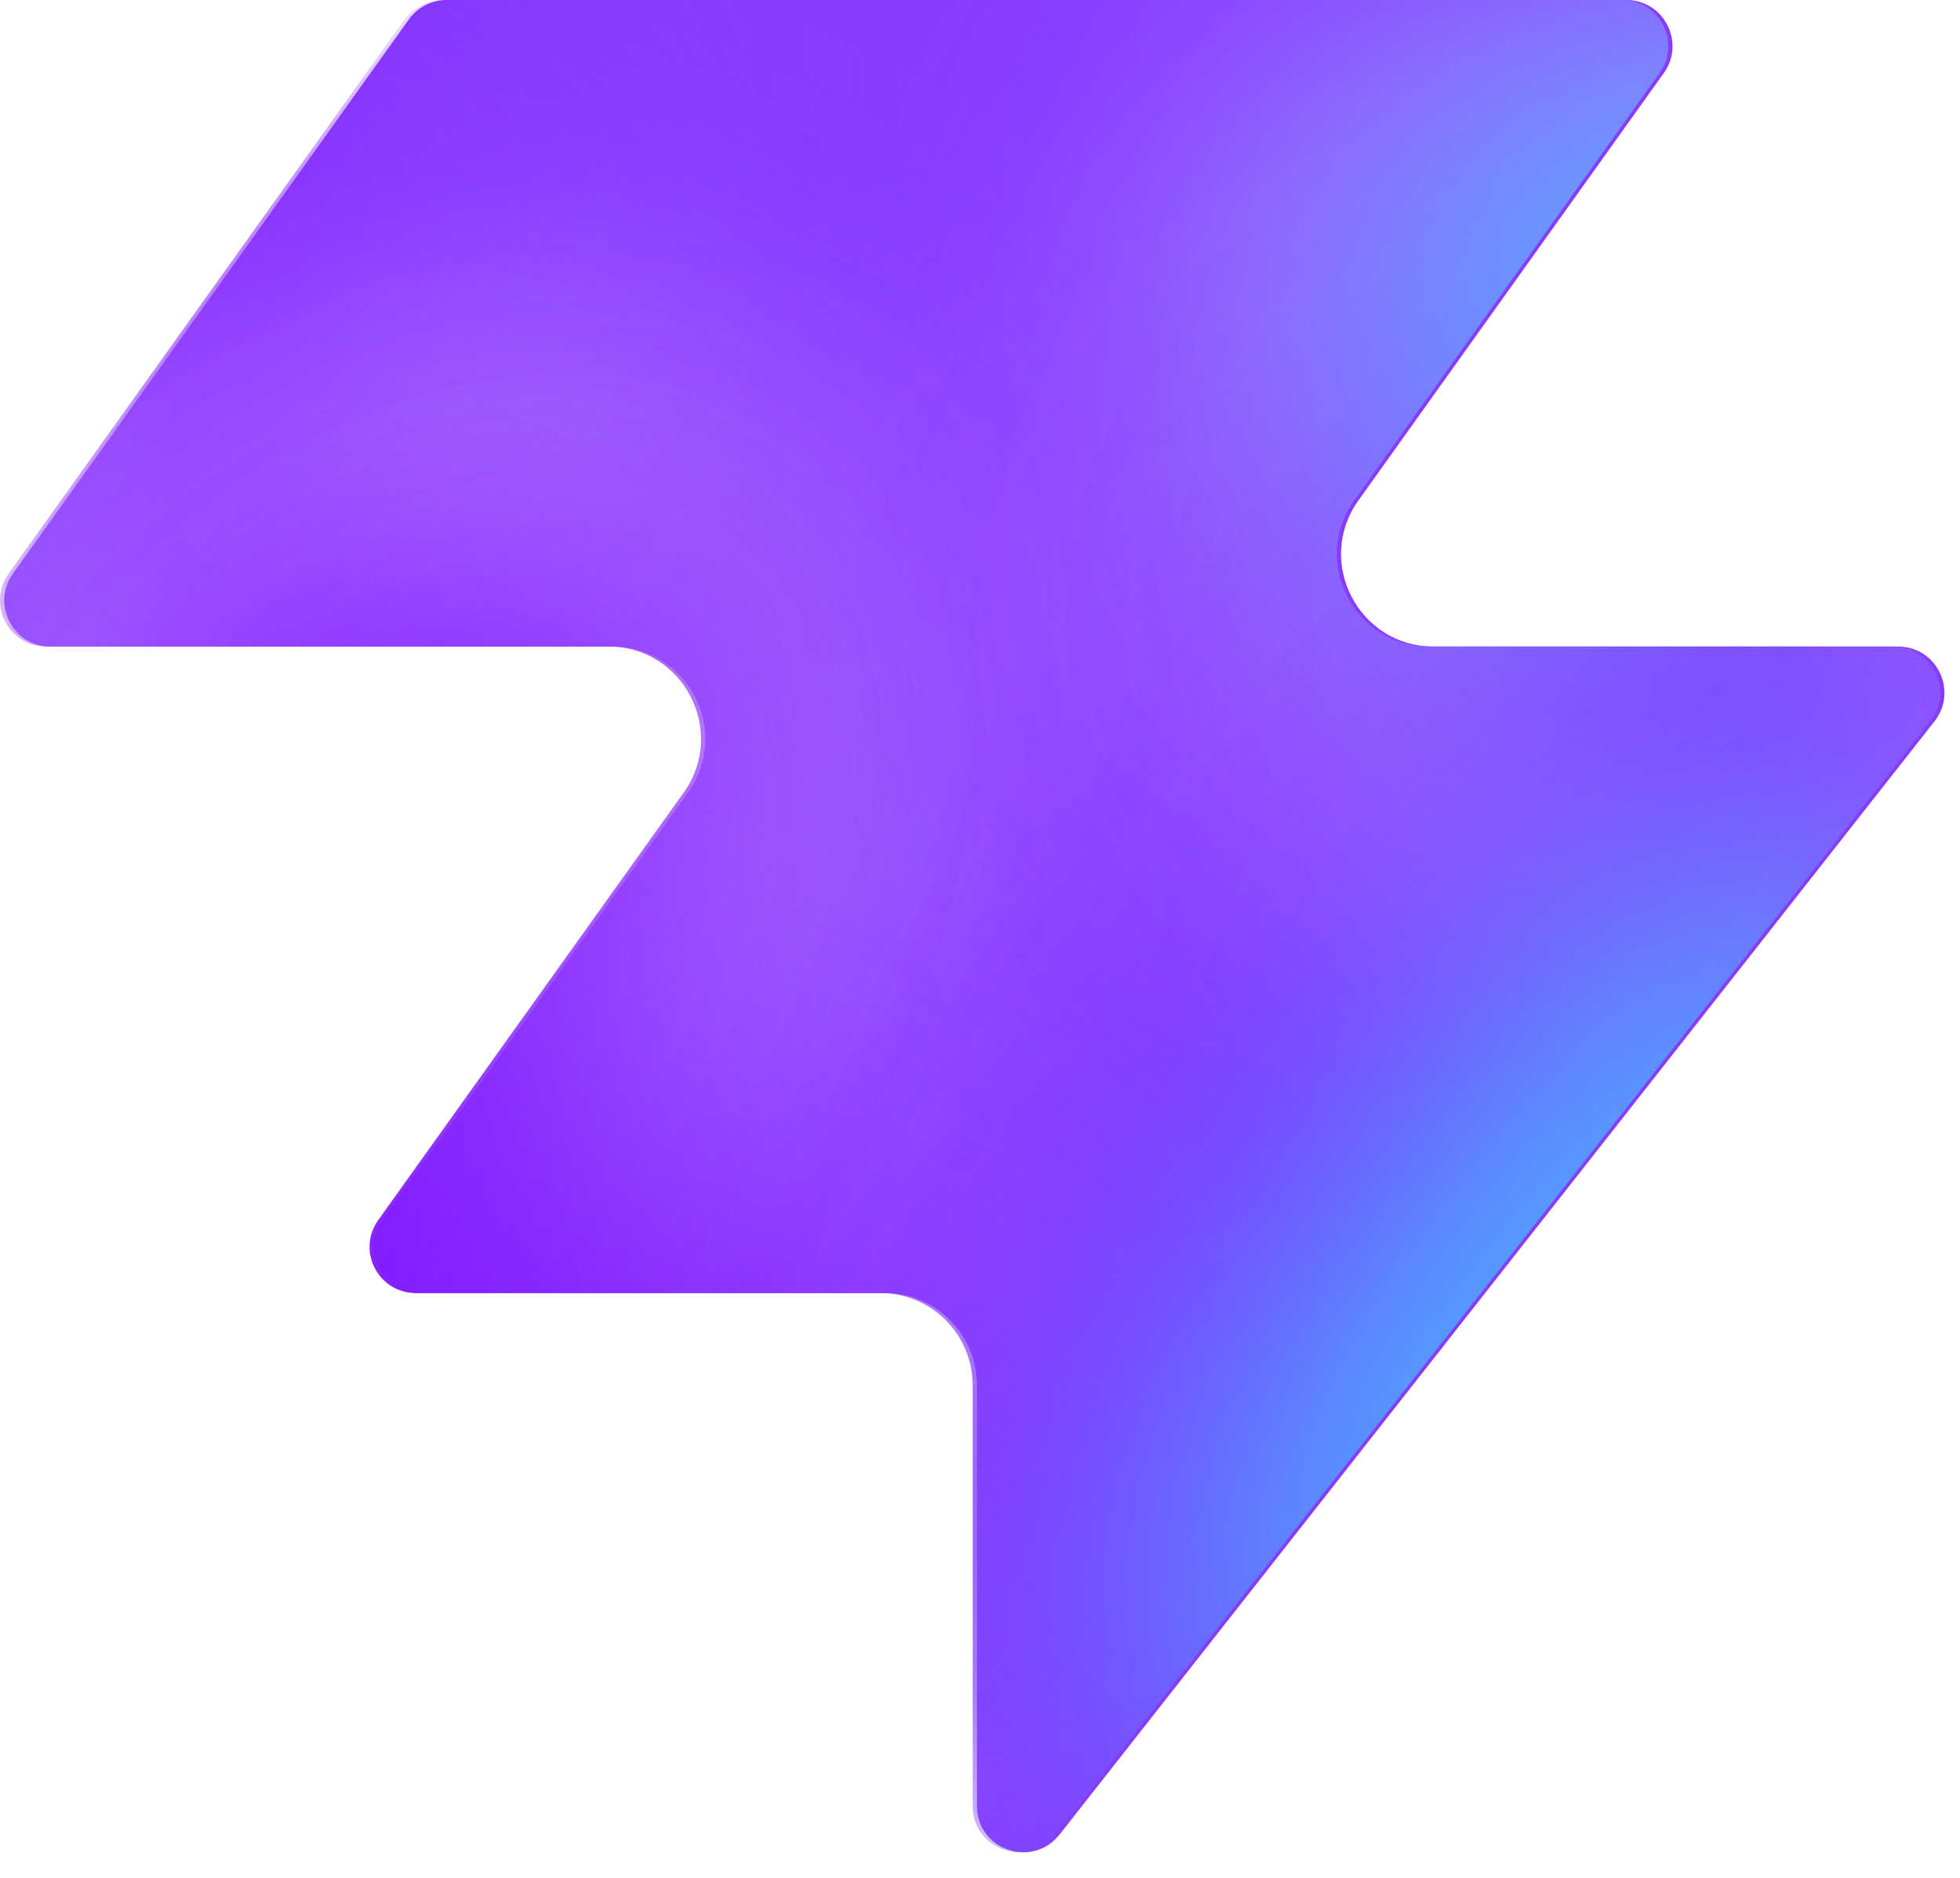
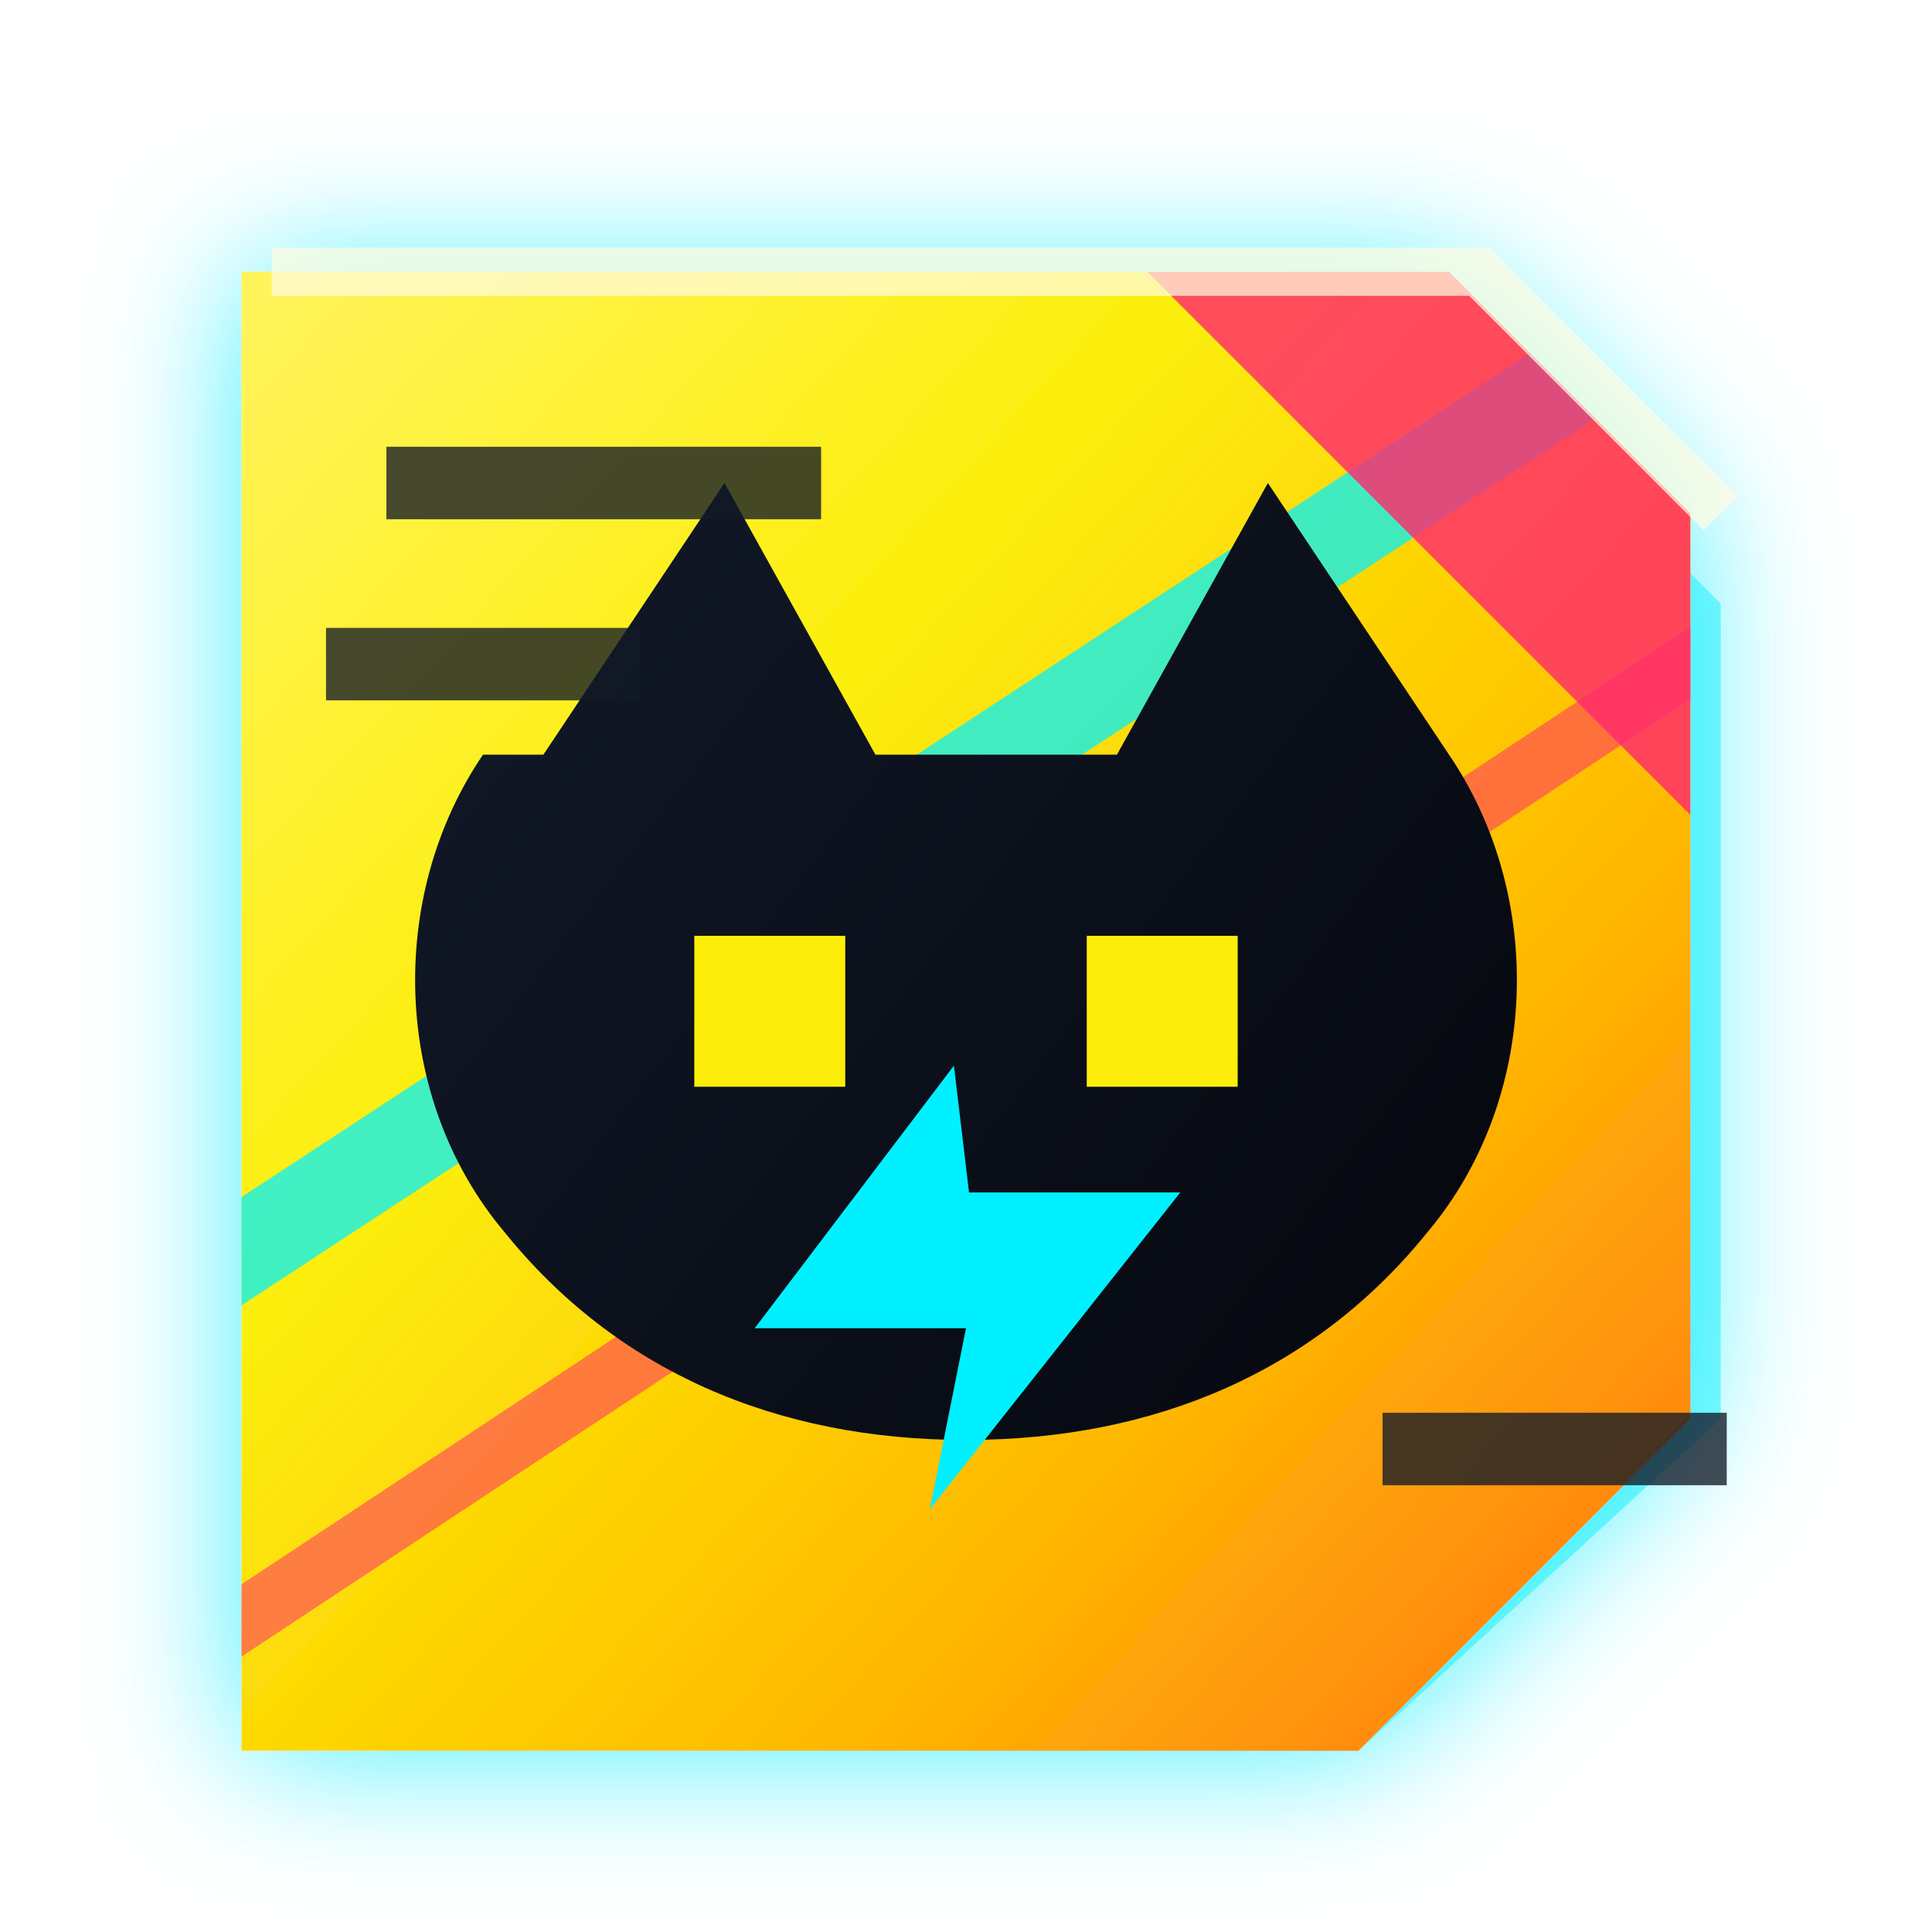
- <svg xmlns="http://www.w3.org/2000/svg" width="48" height="46" fill="none" viewBox="0 0 48 46">
-   <path fill="#863bff" d="M25.946 44.938c-.664.845-2.021.375-2.021-.698V33.937a2.26 2.26 0 0 0-2.262-2.262H10.287c-.92 0-1.456-1.04-.92-1.788l7.48-10.471c1.07-1.497 0-3.578-1.842-3.578H1.237c-.92 0-1.456-1.04-.92-1.788L10.013.474c.214-.297.556-.474.92-.474h28.894c.92 0 1.456 1.04.92 1.788l-7.48 10.471c-1.07 1.498 0 3.579 1.842 3.579h11.377c.943 0 1.473 1.088.89 1.83L25.947 44.94z" style="fill:#863bff;fill:color(display-p3 .525 .23 1);fill-opacity:1" />
-   <mask id="a" width="48" height="46" x="0" y="0" maskUnits="userSpaceOnUse" style="mask-type:alpha">
-     <path fill="#000" d="M25.842 44.938c-.664.844-2.021.375-2.021-.698V33.937a2.26 2.26 0 0 0-2.262-2.262H10.183c-.92 0-1.456-1.04-.92-1.788l7.48-10.471c1.07-1.498 0-3.579-1.842-3.579H1.133c-.92 0-1.456-1.04-.92-1.787L9.91.473c.214-.297.556-.474.92-.474h28.894c.92 0 1.456 1.04.92 1.788l-7.48 10.471c-1.07 1.498 0 3.578 1.842 3.578h11.377c.943 0 1.473 1.088.89 1.832L25.843 44.94z" style="fill:#000;fill-opacity:1" />
-   </mask>
-   <g mask="url(#a)">
-     <g filter="url(#b)">
-       <ellipse cx="5.508" cy="14.704" fill="#ede6ff" rx="5.508" ry="14.704" style="fill:#ede6ff;fill:color(display-p3 .927 .903 1);fill-opacity:1" transform="matrix(.00324 1 1 -.00324 -4.47 31.516)" />
-     </g>
-     <g filter="url(#c)">
-       <ellipse cx="10.399" cy="29.851" fill="#ede6ff" rx="10.399" ry="29.851" style="fill:#ede6ff;fill:color(display-p3 .927 .903 1);fill-opacity:1" transform="matrix(.00324 1 1 -.00324 -39.328 7.883)" />
-     </g>
-     <g filter="url(#d)">
-       <ellipse cx="5.508" cy="30.487" fill="#7e14ff" rx="5.508" ry="30.487" style="fill:#7e14ff;fill:color(display-p3 .492 .077 1);fill-opacity:1" transform="rotate(89.814 -25.913 -14.639)scale(1 -1)" />
-     </g>
-     <g filter="url(#e)">
-       <ellipse cx="5.508" cy="30.599" fill="#7e14ff" rx="5.508" ry="30.599" style="fill:#7e14ff;fill:color(display-p3 .492 .077 1);fill-opacity:1" transform="rotate(89.814 -32.644 -3.334)scale(1 -1)" />
-     </g>
-     <g filter="url(#f)">
-       <ellipse cx="5.508" cy="30.599" fill="#7e14ff" rx="5.508" ry="30.599" style="fill:#7e14ff;fill:color(display-p3 .492 .077 1);fill-opacity:1" transform="matrix(.00324 1 1 -.00324 -34.34 30.47)" />
-     </g>
-     <g filter="url(#g)">
-       <ellipse cx="14.072" cy="22.078" fill="#ede6ff" rx="14.072" ry="22.078" style="fill:#ede6ff;fill:color(display-p3 .927 .903 1);fill-opacity:1" transform="rotate(93.35 24.506 48.493)scale(-1 1)" />
-     </g>
-     <g filter="url(#h)">
-       <ellipse cx="3.47" cy="21.501" fill="#7e14ff" rx="3.47" ry="21.501" style="fill:#7e14ff;fill:color(display-p3 .492 .077 1);fill-opacity:1" transform="rotate(89.009 28.708 47.59)scale(-1 1)" />
-     </g>
-     <g filter="url(#i)">
-       <ellipse cx="3.47" cy="21.501" fill="#7e14ff" rx="3.47" ry="21.501" style="fill:#7e14ff;fill:color(display-p3 .492 .077 1);fill-opacity:1" transform="rotate(89.009 28.708 47.59)scale(-1 1)" />
-     </g>
-     <g filter="url(#j)">
-       <ellipse cx=".387" cy="8.972" fill="#7e14ff" rx="4.407" ry="29.108" style="fill:#7e14ff;fill:color(display-p3 .492 .077 1);fill-opacity:1" transform="rotate(39.51 .387 8.972)" />
-     </g>
-     <g filter="url(#k)">
-       <ellipse cx="47.523" cy="-6.092" fill="#7e14ff" rx="4.407" ry="29.108" style="fill:#7e14ff;fill:color(display-p3 .492 .077 1);fill-opacity:1" transform="rotate(37.892 47.523 -6.092)" />
-     </g>
-     <g filter="url(#l)">
-       <ellipse cx="41.412" cy="6.333" fill="#47bfff" rx="5.971" ry="9.665" style="fill:#47bfff;fill:color(display-p3 .28 .748 1);fill-opacity:1" transform="rotate(37.892 41.412 6.333)" />
-     </g>
-     <g filter="url(#m)">
-       <ellipse cx="-1.879" cy="38.332" fill="#7e14ff" rx="4.407" ry="29.108" style="fill:#7e14ff;fill:color(display-p3 .492 .077 1);fill-opacity:1" transform="rotate(37.892 -1.88 38.332)" />
-     </g>
-     <g filter="url(#n)">
-       <ellipse cx="-1.879" cy="38.332" fill="#7e14ff" rx="4.407" ry="29.108" style="fill:#7e14ff;fill:color(display-p3 .492 .077 1);fill-opacity:1" transform="rotate(37.892 -1.88 38.332)" />
-     </g>
-     <g filter="url(#o)">
-       <ellipse cx="35.651" cy="29.907" fill="#7e14ff" rx="4.407" ry="29.108" style="fill:#7e14ff;fill:color(display-p3 .492 .077 1);fill-opacity:1" transform="rotate(37.892 35.651 29.907)" />
-     </g>
-     <g filter="url(#p)">
-       <ellipse cx="38.418" cy="32.4" fill="#47bfff" rx="5.971" ry="15.297" style="fill:#47bfff;fill:color(display-p3 .28 .748 1);fill-opacity:1" transform="rotate(37.892 38.418 32.4)" />
-     </g>
+ <svg xmlns="http://www.w3.org/2000/svg" width="64" height="64" viewBox="0 0 64 64" role="img" aria-labelledby="title desc">
+   <defs>
+     <linearGradient id="shell" x1="8" y1="10" x2="56" y2="54" gradientUnits="userSpaceOnUse">
+       <stop offset="0" stop-color="#fff45c" />
+       <stop offset="0.36" stop-color="#fcee0a" />
+       <stop offset="0.72" stop-color="#ffb800" />
+       <stop offset="1" stop-color="#ff7a18" />
+     </linearGradient>
+     <linearGradient id="cut" x1="16" y1="20" x2="50" y2="46" gradientUnits="userSpaceOnUse">
+       <stop offset="0" stop-color="#111827" />
+       <stop offset="1" stop-color="#05070d" />
+     </linearGradient>
+     <filter id="glow" x="-24%" y="-24%" width="148%" height="148%">
+       <feGaussianBlur stdDeviation="2.4" result="blur" />
+       <feColorMatrix in="blur" type="matrix" values="0 0 0 0 0 0 0 0 0 .84 0 0 0 0 1 0 0 0 .75 0" result="cyan" />
+       <feMerge>
+         <feMergeNode in="cyan" />
+         <feMergeNode in="SourceGraphic" />
+       </feMerge>
+     </filter>
+     <clipPath id="frameClip">
+       <path d="M8 9h40l8 8v30L45 58H8V9Z" />
+     </clipPath>
+   </defs>
+   <path d="M11 12h38l6 6v27L43 56H11V12Z" fill="#00f0ff" opacity=".45" transform="translate(2 2)" />
+   <path d="M8 9h40l8 8v30L45 58H8V9Z" fill="url(#shell)" filter="url(#glow)" />
+   <g clip-path="url(#frameClip)">
+     <path d="M-2 48 56 10" stroke="#00f0ff" stroke-width="3" opacity=".74" />
+     <path d="M6 55 62 18" stroke="#ff2a6d" stroke-width="2" opacity=".54" />
+     <path d="M38 9h18v18L38 9Z" fill="#ff2a6d" opacity=".82" />
  </g>
-   <defs>
-     <filter id="b" width="60.045" height="41.654" x="-19.77" y="16.149" color-interpolation-filters="sRGB" filterUnits="userSpaceOnUse">
-       <feFlood flood-opacity="0" result="BackgroundImageFix" />
-       <feBlend in="SourceGraphic" in2="BackgroundImageFix" result="shape" />
-       <feGaussianBlur result="effect1_foregroundBlur_2002_17158" stdDeviation="7.659" />
-     </filter>
-     <filter id="c" width="90.34" height="51.437" x="-54.613" y="-7.533" color-interpolation-filters="sRGB" filterUnits="userSpaceOnUse">
-       <feFlood flood-opacity="0" result="BackgroundImageFix" />
-       <feBlend in="SourceGraphic" in2="BackgroundImageFix" result="shape" />
-       <feGaussianBlur result="effect1_foregroundBlur_2002_17158" stdDeviation="7.659" />
-     </filter>
-     <filter id="d" width="79.355" height="29.4" x="-49.64" y="2.03" color-interpolation-filters="sRGB" filterUnits="userSpaceOnUse">
-       <feFlood flood-opacity="0" result="BackgroundImageFix" />
-       <feBlend in="SourceGraphic" in2="BackgroundImageFix" result="shape" />
-       <feGaussianBlur result="effect1_foregroundBlur_2002_17158" stdDeviation="4.596" />
-     </filter>
-     <filter id="e" width="79.579" height="29.4" x="-45.045" y="20.029" color-interpolation-filters="sRGB" filterUnits="userSpaceOnUse">
-       <feFlood flood-opacity="0" result="BackgroundImageFix" />
-       <feBlend in="SourceGraphic" in2="BackgroundImageFix" result="shape" />
-       <feGaussianBlur result="effect1_foregroundBlur_2002_17158" stdDeviation="4.596" />
-     </filter>
-     <filter id="f" width="79.579" height="29.4" x="-43.513" y="21.178" color-interpolation-filters="sRGB" filterUnits="userSpaceOnUse">
-       <feFlood flood-opacity="0" result="BackgroundImageFix" />
-       <feBlend in="SourceGraphic" in2="BackgroundImageFix" result="shape" />
-       <feGaussianBlur result="effect1_foregroundBlur_2002_17158" stdDeviation="4.596" />
-     </filter>
-     <filter id="g" width="74.749" height="58.852" x="15.756" y="-17.901" color-interpolation-filters="sRGB" filterUnits="userSpaceOnUse">
-       <feFlood flood-opacity="0" result="BackgroundImageFix" />
-       <feBlend in="SourceGraphic" in2="BackgroundImageFix" result="shape" />
-       <feGaussianBlur result="effect1_foregroundBlur_2002_17158" stdDeviation="7.659" />
-     </filter>
-     <filter id="h" width="61.377" height="25.362" x="23.548" y="2.284" color-interpolation-filters="sRGB" filterUnits="userSpaceOnUse">
-       <feFlood flood-opacity="0" result="BackgroundImageFix" />
-       <feBlend in="SourceGraphic" in2="BackgroundImageFix" result="shape" />
-       <feGaussianBlur result="effect1_foregroundBlur_2002_17158" stdDeviation="4.596" />
-     </filter>
-     <filter id="i" width="61.377" height="25.362" x="23.548" y="2.284" color-interpolation-filters="sRGB" filterUnits="userSpaceOnUse">
-       <feFlood flood-opacity="0" result="BackgroundImageFix" />
-       <feBlend in="SourceGraphic" in2="BackgroundImageFix" result="shape" />
-       <feGaussianBlur result="effect1_foregroundBlur_2002_17158" stdDeviation="4.596" />
-     </filter>
-     <filter id="j" width="56.045" height="63.649" x="-27.636" y="-22.853" color-interpolation-filters="sRGB" filterUnits="userSpaceOnUse">
-       <feFlood flood-opacity="0" result="BackgroundImageFix" />
-       <feBlend in="SourceGraphic" in2="BackgroundImageFix" result="shape" />
-       <feGaussianBlur result="effect1_foregroundBlur_2002_17158" stdDeviation="4.596" />
-     </filter>
-     <filter id="k" width="54.814" height="64.646" x="20.116" y="-38.415" color-interpolation-filters="sRGB" filterUnits="userSpaceOnUse">
-       <feFlood flood-opacity="0" result="BackgroundImageFix" />
-       <feBlend in="SourceGraphic" in2="BackgroundImageFix" result="shape" />
-       <feGaussianBlur result="effect1_foregroundBlur_2002_17158" stdDeviation="4.596" />
-     </filter>
-     <filter id="l" width="33.541" height="35.313" x="24.641" y="-11.323" color-interpolation-filters="sRGB" filterUnits="userSpaceOnUse">
-       <feFlood flood-opacity="0" result="BackgroundImageFix" />
-       <feBlend in="SourceGraphic" in2="BackgroundImageFix" result="shape" />
-       <feGaussianBlur result="effect1_foregroundBlur_2002_17158" stdDeviation="4.596" />
-     </filter>
-     <filter id="m" width="54.814" height="64.646" x="-29.286" y="6.009" color-interpolation-filters="sRGB" filterUnits="userSpaceOnUse">
-       <feFlood flood-opacity="0" result="BackgroundImageFix" />
-       <feBlend in="SourceGraphic" in2="BackgroundImageFix" result="shape" />
-       <feGaussianBlur result="effect1_foregroundBlur_2002_17158" stdDeviation="4.596" />
-     </filter>
-     <filter id="n" width="54.814" height="64.646" x="-29.286" y="6.009" color-interpolation-filters="sRGB" filterUnits="userSpaceOnUse">
-       <feFlood flood-opacity="0" result="BackgroundImageFix" />
-       <feBlend in="SourceGraphic" in2="BackgroundImageFix" result="shape" />
-       <feGaussianBlur result="effect1_foregroundBlur_2002_17158" stdDeviation="4.596" />
-     </filter>
-     <filter id="o" width="54.814" height="64.646" x="8.244" y="-2.416" color-interpolation-filters="sRGB" filterUnits="userSpaceOnUse">
-       <feFlood flood-opacity="0" result="BackgroundImageFix" />
-       <feBlend in="SourceGraphic" in2="BackgroundImageFix" result="shape" />
-       <feGaussianBlur result="effect1_foregroundBlur_2002_17158" stdDeviation="4.596" />
-     </filter>
-     <filter id="p" width="39.409" height="43.623" x="18.713" y="10.588" color-interpolation-filters="sRGB" filterUnits="userSpaceOnUse">
-       <feFlood flood-opacity="0" result="BackgroundImageFix" />
-       <feBlend in="SourceGraphic" in2="BackgroundImageFix" result="shape" />
-       <feGaussianBlur result="effect1_foregroundBlur_2002_17158" stdDeviation="4.596" />
-     </filter>
-   </defs>
+   <path d="M18 25 24 16l5 9h8l5-9 6 9c3.2 4.7 3 11.4-.7 15.8-3.7 4.6-9 6.9-15.3 6.9s-11.6-2.3-15.3-6.9c-3.7-4.4-3.9-11.1-.7-15.8Z" fill="url(#cut)" />
+   <path d="M23 31h5v5h-5v-5Zm13 0h5v5h-5v-5Z" fill="#fcee0a" />
+   <path d="M31.6 35.3 25 44h7l-1.2 6 8.3-10.5h-7l-.5-4.2Z" fill="#00f0ff" />
+   <path d="M14 16h12M12 22h8M47 48h9" stroke="#111827" stroke-width="2.4" stroke-linecap="square" opacity=".78" />
+   <path d="M9 9h40l8 8" fill="none" stroke="#fffce1" stroke-width="1.6" opacity=".72" />
</svg>
